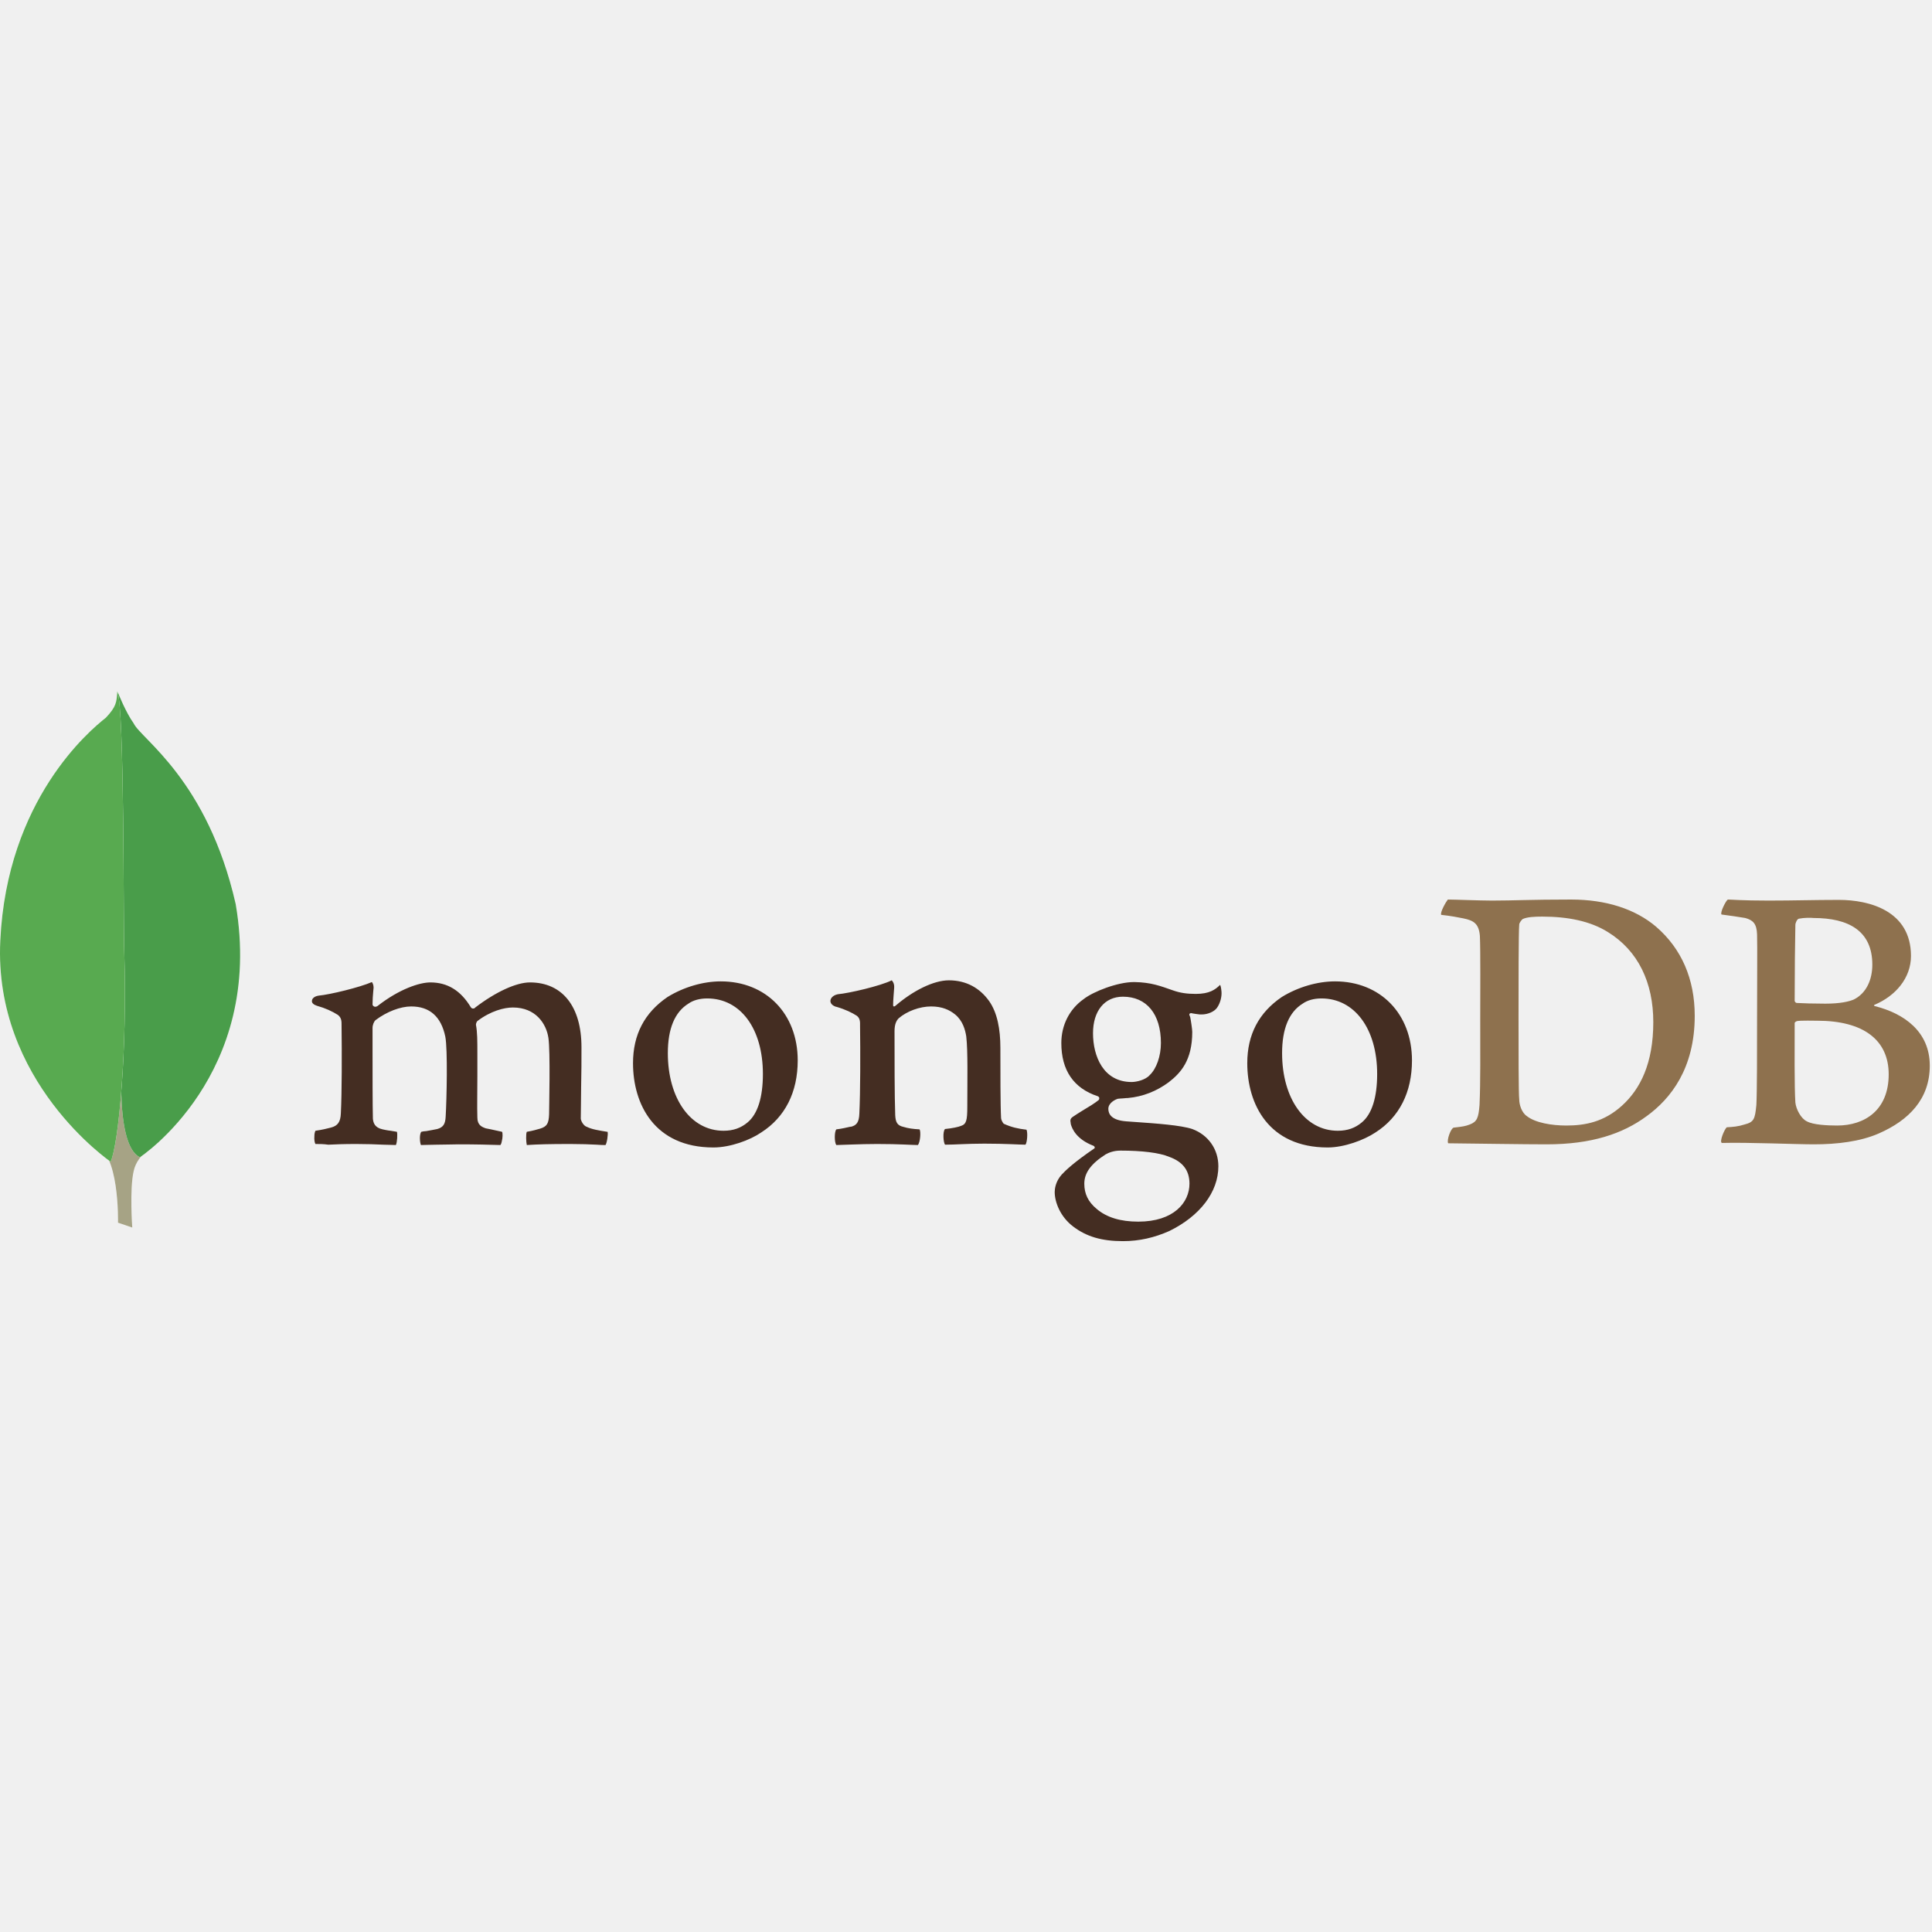
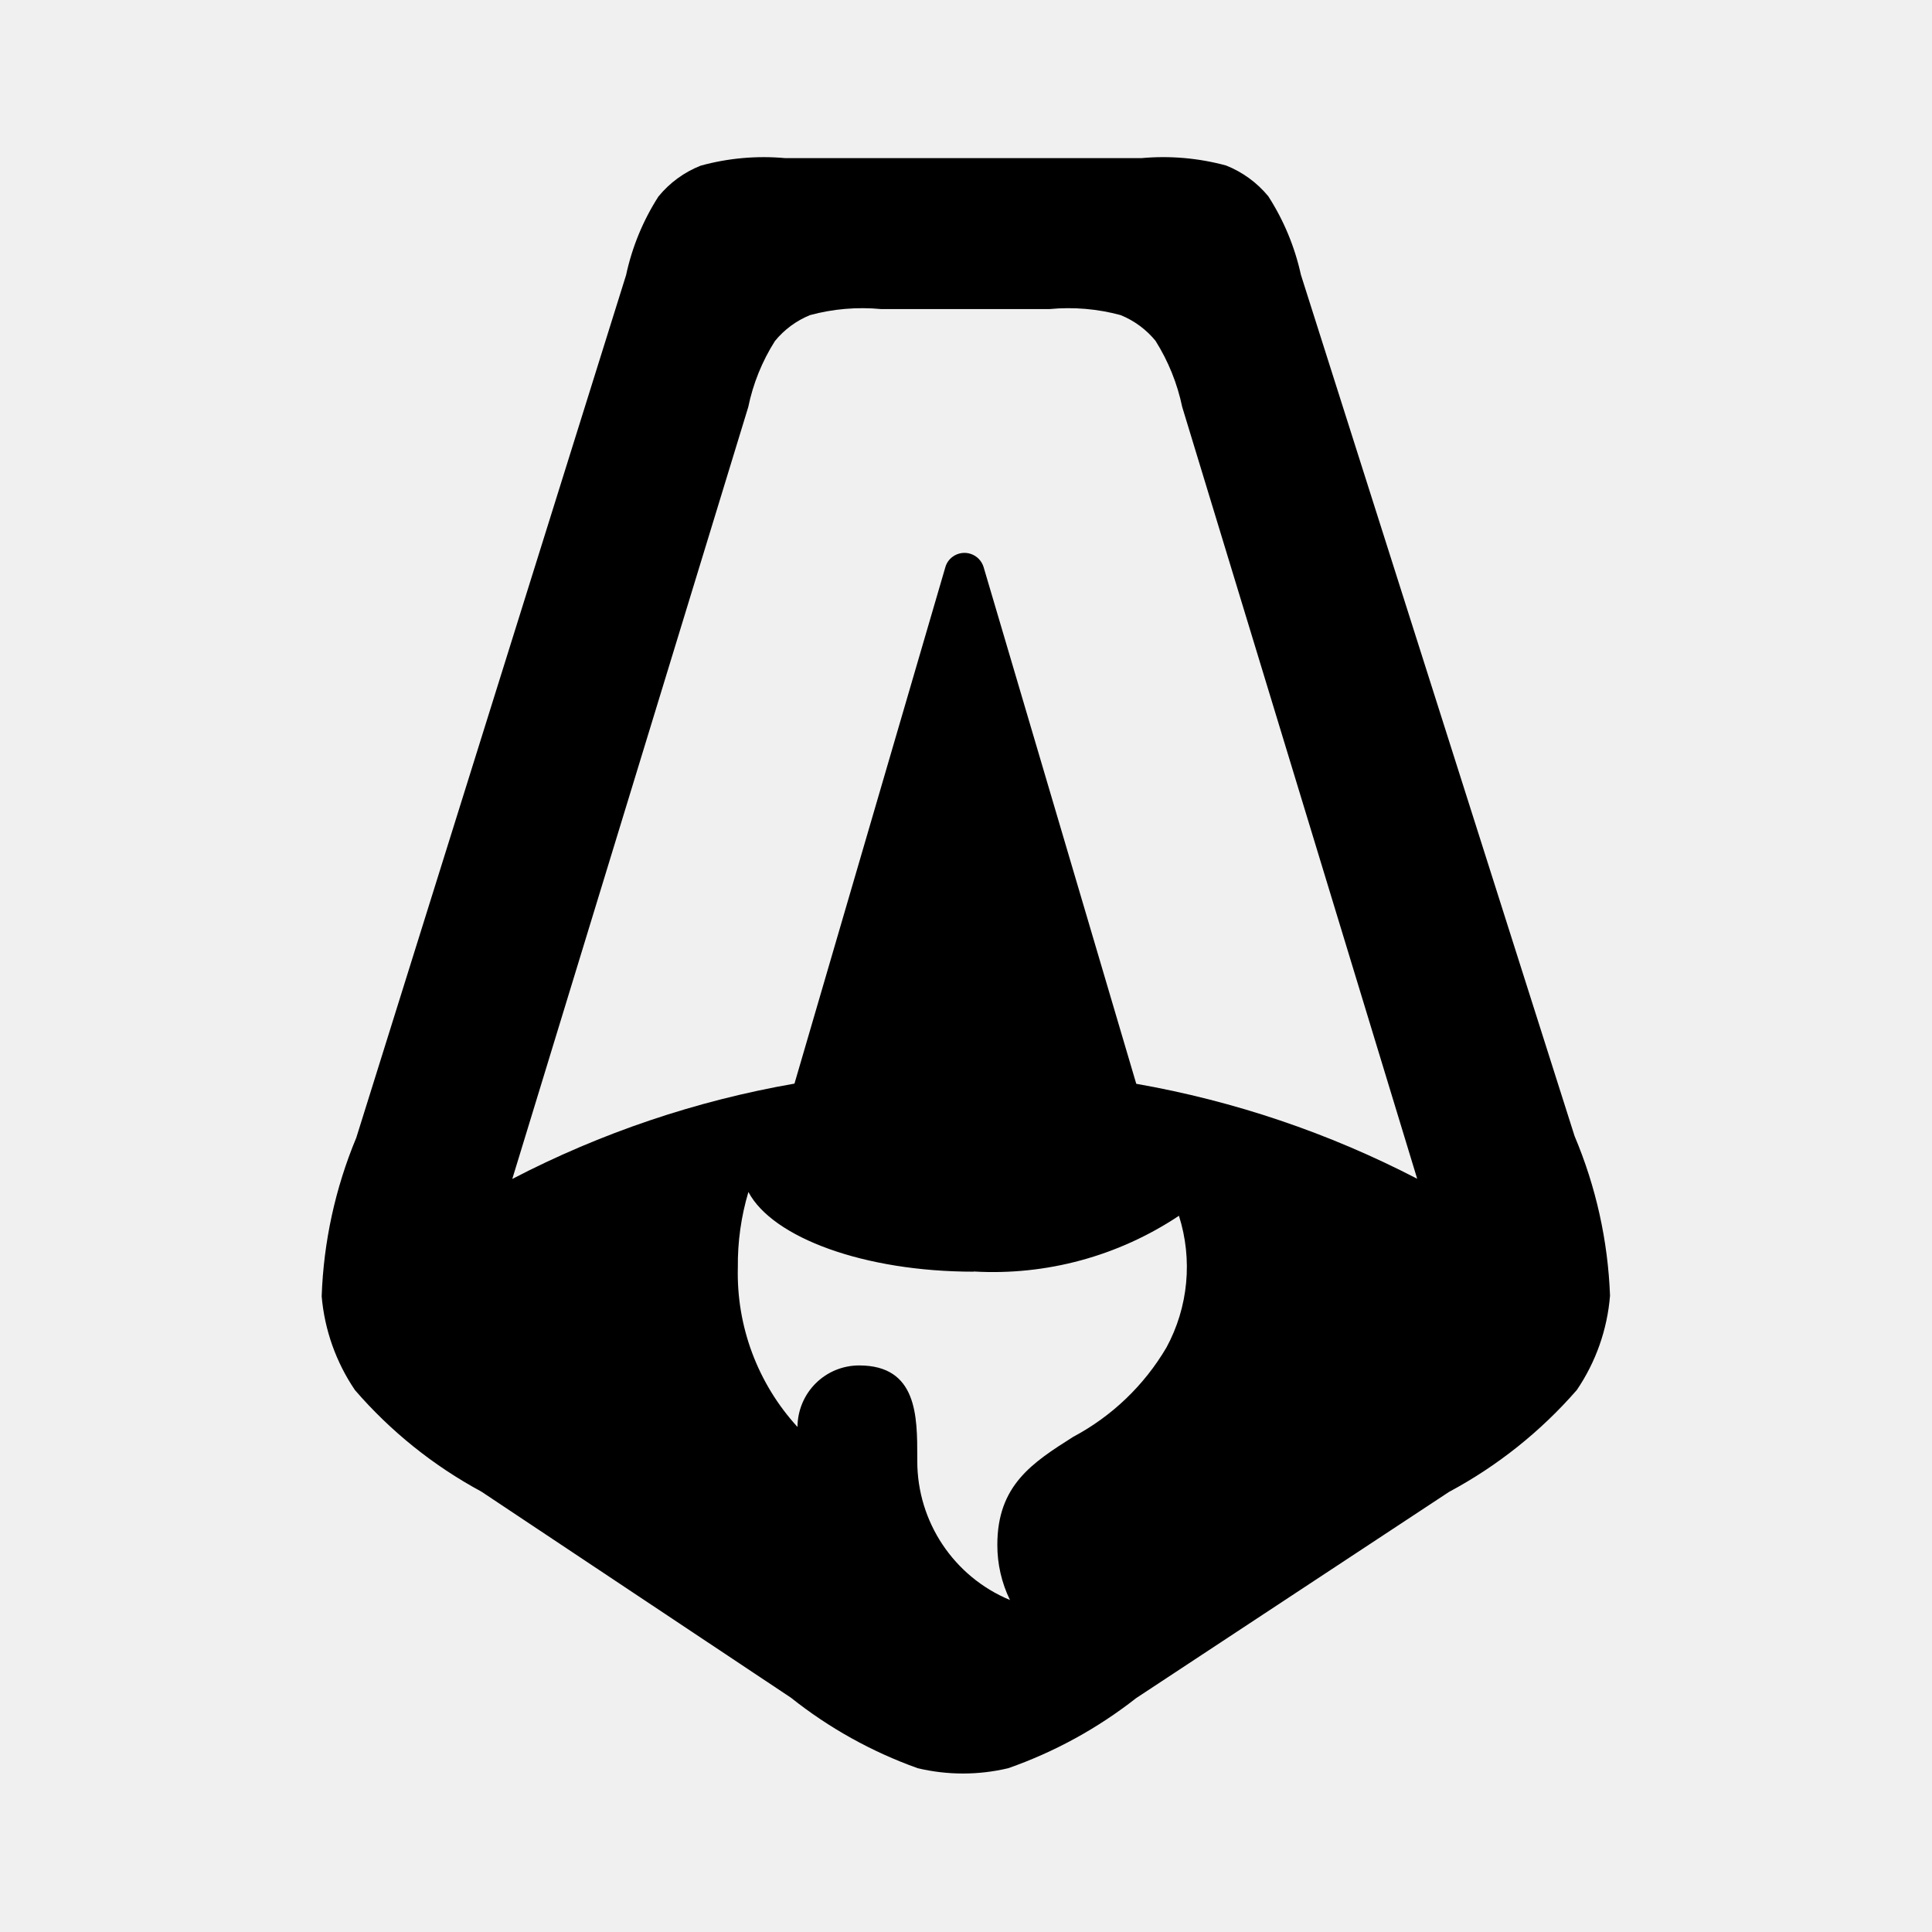
- <svg xmlns="http://www.w3.org/2000/svg" width="800px" height="800px" viewBox="0 -183 512 512" version="1.1">
-   <defs>
- 
- </defs>
-   <g stroke="none" stroke-width="1" fill="#000000" fill-rule="evenodd">
-     <g>
-       <path d="M476.713,60.463 C476.252,60.555 475.791,61.57 475.791,62.124 C475.699,65.815 475.607,75.597 475.607,82.241 C475.607,82.426 475.883,82.795 476.16,82.795 C477.544,82.887 480.866,82.979 483.727,82.979 C487.695,82.979 490.002,82.426 491.295,81.873 C494.616,80.211 496.185,76.612 496.185,72.644 C496.185,63.693 489.91,60.278 480.589,60.278 C479.943,60.186 478.098,60.186 476.713,60.463 L476.713,60.463 L476.713,60.463 Z M500.523,101.713 C500.523,92.577 493.786,87.501 481.605,87.501 C481.051,87.501 477.175,87.409 476.252,87.593 C475.975,87.686 475.607,87.871 475.607,88.148 C475.607,94.699 475.514,105.128 475.791,109.187 C475.975,110.941 477.268,113.433 478.837,114.171 C480.497,115.094 484.281,115.278 486.865,115.278 C494.155,115.278 500.523,111.218 500.523,101.713 L500.523,101.713 L500.523,101.713 Z M457.889,55.388 C458.811,55.388 461.58,55.664 468.685,55.664 C475.422,55.664 480.774,55.48 487.326,55.48 C495.354,55.48 506.428,58.34 506.428,70.337 C506.428,76.243 502.275,80.95 496.831,83.257 C496.555,83.349 496.555,83.533 496.831,83.625 C504.582,85.564 511.412,90.362 511.412,99.406 C511.412,108.265 505.875,113.894 497.846,117.401 C492.955,119.523 486.865,120.261 480.682,120.261 C475.975,120.261 463.333,119.708 456.32,119.893 C455.582,119.615 456.966,116.293 457.611,115.74 C459.273,115.647 460.564,115.555 462.318,115.001 C464.81,114.356 465.086,113.617 465.455,109.834 C465.64,106.604 465.64,95.16 465.64,87.04 C465.64,75.874 465.733,68.307 465.64,64.616 C465.548,61.755 464.533,60.832 462.503,60.278 C460.934,60.002 458.35,59.632 456.227,59.356 C455.765,58.894 457.334,55.756 457.889,55.388 L457.889,55.388 L457.889,55.388 Z M404.641,112.787 C406.857,114.539 411.194,115.278 415.07,115.278 C420.053,115.278 425.036,114.356 429.835,110.018 C434.726,105.589 438.14,98.76 438.14,87.871 C438.14,77.442 434.172,68.952 426.051,63.97 C421.437,61.108 415.531,59.909 408.702,59.909 C406.672,59.909 404.734,60.002 403.535,60.555 C403.257,60.74 402.612,61.57 402.612,62.031 C402.427,63.877 402.427,78.088 402.427,86.394 C402.427,94.976 402.427,106.973 402.612,108.357 C402.612,109.742 403.257,111.864 404.641,112.787 L404.641,112.787 L404.641,112.787 Z M383.693,55.388 C385.447,55.388 392.183,55.664 395.413,55.664 C401.228,55.664 405.38,55.388 416.361,55.388 C425.589,55.388 433.341,57.879 438.878,62.585 C445.614,68.399 449.122,76.428 449.122,86.209 C449.122,100.144 442.754,108.173 436.386,112.787 C430.02,117.493 421.714,120.261 409.902,120.261 C403.627,120.261 392.83,120.077 383.878,119.984 L383.786,119.984 C383.325,119.154 384.524,115.924 385.262,115.832 C387.662,115.555 388.308,115.462 389.508,115.001 C391.445,114.263 391.815,113.248 392.092,109.834 C392.368,103.466 392.276,95.807 392.276,87.132 C392.276,80.95 392.368,68.86 392.183,64.984 C391.907,61.755 390.523,60.925 387.754,60.37 C386.37,60.094 384.524,59.724 381.941,59.448 C381.571,58.801 383.232,55.941 383.693,55.388 L383.693,55.388 L383.693,55.388 Z" fill="#8E714E">
- 
- </path>
-       <path d="M272.033,116.385 C269.726,116.108 268.065,115.74 266.035,114.817 C265.758,114.632 265.296,113.71 265.296,113.34 C265.112,110.11 265.112,100.882 265.112,94.699 C265.112,89.716 264.282,85.379 262.159,82.334 C259.667,78.826 256.068,76.797 251.454,76.797 C247.394,76.797 241.949,79.565 237.427,83.441 C237.335,83.533 236.597,84.18 236.689,83.164 C236.689,82.149 236.874,80.119 236.966,78.735 C237.059,77.442 236.32,76.797 236.32,76.797 C233.367,78.273 225.062,80.211 222.016,80.488 C219.802,80.95 219.248,83.072 221.555,83.81 L221.648,83.81 C224.139,84.548 225.8,85.379 227.091,86.209 C228.014,86.948 227.922,87.963 227.922,88.794 C228.014,95.715 228.014,106.327 227.738,112.141 C227.646,114.448 227,115.278 225.339,115.647 L225.523,115.555 C224.231,115.832 223.216,116.108 221.647,116.293 C221.093,116.847 221.093,119.8 221.647,120.446 C222.662,120.446 228.014,120.169 232.445,120.169 C238.535,120.169 241.673,120.446 243.241,120.446 C243.887,119.708 244.072,116.939 243.703,116.293 C241.949,116.201 240.657,116.017 239.458,115.647 C237.797,115.278 237.335,114.448 237.242,112.51 C237.059,107.618 237.059,97.283 237.059,90.27 C237.059,88.332 237.612,87.409 238.165,86.855 C240.288,85.01 243.703,83.718 246.748,83.718 C249.701,83.718 251.639,84.641 253.115,85.841 C255.145,87.501 255.791,89.9 256.068,91.654 C256.529,95.622 256.345,103.466 256.345,110.295 C256.345,113.986 256.068,114.909 254.684,115.37 C254.038,115.647 252.377,116.017 250.439,116.201 C249.793,116.847 249.978,119.708 250.439,120.354 C253.115,120.354 256.253,120.077 260.867,120.077 C266.588,120.077 270.28,120.354 271.756,120.354 C272.217,119.8 272.402,117.124 272.033,116.385 L272.033,116.385 L272.033,116.385 Z M297.595,81.134 C292.704,81.134 289.659,84.918 289.659,90.823 C289.659,96.822 292.335,103.743 299.902,103.743 C301.194,103.743 303.594,103.189 304.7,101.897 C306.454,100.236 307.654,96.914 307.654,93.408 C307.654,85.748 303.87,81.134 297.595,81.134 L297.595,81.134 L297.595,81.134 Z M296.949,121.922 C295.104,121.922 293.811,122.476 292.981,122.938 C289.105,125.429 287.352,127.828 287.352,130.69 C287.352,133.365 288.367,135.487 290.582,137.333 C293.258,139.64 296.949,140.748 301.655,140.748 C311.068,140.748 315.221,135.672 315.221,130.69 C315.221,127.182 313.467,124.875 309.869,123.584 C307.285,122.476 302.578,121.922 296.949,121.922 L296.949,121.922 L296.949,121.922 Z M297.595,145.916 C291.966,145.916 287.905,144.716 284.399,142.04 C280.984,139.456 279.508,135.58 279.508,132.904 C279.508,132.166 279.693,130.135 281.354,128.29 C282.368,127.182 284.583,125.06 289.844,121.461 C290.028,121.369 290.12,121.277 290.12,121.092 C290.12,120.907 289.935,120.722 289.751,120.631 C285.414,118.97 284.122,116.293 283.752,114.817 L283.752,114.632 C283.661,114.078 283.476,113.525 284.307,112.971 C284.953,112.51 285.876,111.956 286.89,111.31 C288.459,110.387 290.12,109.372 291.135,108.541 C291.32,108.357 291.32,108.173 291.32,107.988 C291.32,107.803 291.135,107.618 290.951,107.527 C284.492,105.404 281.262,100.605 281.262,93.408 C281.262,88.701 283.384,84.456 287.167,81.78 C289.751,79.749 296.211,77.258 300.456,77.258 L300.733,77.258 C305.07,77.35 307.469,78.273 310.883,79.473 C312.729,80.119 314.483,80.395 316.882,80.395 C320.481,80.395 322.05,79.288 323.341,77.997 C323.434,78.181 323.619,78.643 323.711,79.842 C323.803,81.042 323.434,82.795 322.511,84.087 C321.773,85.102 320.112,85.841 318.451,85.841 L317.989,85.841 C316.328,85.656 315.59,85.471 315.59,85.471 L315.221,85.656 C315.129,85.841 315.221,86.025 315.313,86.302 L315.406,86.487 C315.59,87.317 315.959,89.808 315.959,90.455 C315.959,98.022 312.914,101.343 309.684,103.835 C306.546,106.142 302.948,107.618 298.887,107.988 C298.795,107.988 298.426,107.988 297.595,108.08 C297.134,108.08 296.488,108.173 296.395,108.173 L296.303,108.173 C295.565,108.357 293.72,109.28 293.72,110.848 C293.72,112.232 294.55,113.894 298.518,114.171 C299.348,114.263 300.179,114.263 301.102,114.356 C306.362,114.724 312.914,115.186 315.959,116.201 C320.204,117.769 322.88,121.553 322.88,126.075 C322.88,132.904 317.989,139.272 309.869,143.239 C305.901,144.993 301.932,145.916 297.595,145.916 L297.595,145.916 L297.595,145.916 Z M350.196,81.595 C348.258,81.595 346.504,82.056 345.212,82.979 C341.614,85.194 339.768,89.624 339.768,96.083 C339.768,108.173 345.858,116.663 354.533,116.663 C357.117,116.663 359.147,115.924 360.9,114.448 C363.576,112.232 364.961,107.803 364.961,101.62 C364.961,89.624 358.962,81.595 350.196,81.595 L350.196,81.595 L350.196,81.595 Z M351.857,121.092 C336.169,121.092 330.54,109.557 330.54,98.76 C330.54,91.193 333.585,85.379 339.675,81.226 C344.013,78.55 349.181,77.074 353.795,77.074 C365.791,77.074 374.189,85.656 374.189,98.022 C374.189,106.419 370.867,113.063 364.499,117.124 C361.454,119.154 356.194,121.092 351.856,121.092 L351.857,121.092 L351.857,121.092 Z M187.411,81.595 C185.473,81.595 183.72,82.056 182.427,82.979 C178.829,85.194 176.983,89.624 176.983,96.083 C176.983,108.173 183.073,116.663 191.748,116.663 C194.332,116.663 196.362,115.924 198.116,114.448 C200.791,112.232 202.176,107.803 202.176,101.62 C202.176,89.624 196.27,81.595 187.411,81.595 L187.411,81.595 L187.411,81.595 Z M189.072,121.092 C173.384,121.092 167.755,109.557 167.755,98.76 C167.755,91.193 170.8,85.379 176.89,81.226 C181.228,78.55 186.396,77.074 191.01,77.074 C203.007,77.074 211.404,85.656 211.404,98.022 C211.404,106.419 208.082,113.063 201.714,117.124 C198.761,119.154 193.501,121.092 189.072,121.092 L189.072,121.092 L189.072,121.092 Z M83.594,120.169 C83.409,119.893 83.225,119.062 83.317,118.047 C83.317,117.308 83.502,116.847 83.594,116.663 C85.532,116.385 86.547,116.108 87.654,115.832 C89.5,115.37 90.238,114.356 90.33,112.049 C90.608,106.512 90.608,95.991 90.515,88.701 L90.515,88.516 C90.515,87.686 90.515,86.67 89.5,85.932 C88.023,85.01 86.27,84.18 83.963,83.533 C83.132,83.257 82.579,82.795 82.671,82.241 C82.671,81.688 83.225,81.042 84.425,80.857 C87.47,80.58 95.406,78.643 98.543,77.258 C98.728,77.442 99.005,77.997 99.005,78.735 L98.913,79.749 C98.82,80.765 98.728,81.965 98.728,83.164 C98.728,83.533 99.097,83.81 99.466,83.81 C99.651,83.81 99.836,83.718 100.02,83.625 C105.926,79.011 111.278,77.35 114.046,77.35 C118.569,77.35 122.075,79.473 124.752,83.902 C124.936,84.18 125.121,84.271 125.398,84.271 C125.582,84.271 125.859,84.18 125.951,83.995 C131.396,79.842 136.84,77.35 140.439,77.35 C149.021,77.35 154.097,83.718 154.097,94.515 C154.097,97.56 154.097,101.528 154.005,105.128 C154.005,108.357 153.913,111.31 153.913,113.433 C153.913,113.894 154.558,115.37 155.574,115.647 C156.865,116.293 158.619,116.57 160.926,116.939 L161.018,116.939 C161.203,117.585 160.834,119.984 160.465,120.446 C159.911,120.446 159.08,120.446 158.158,120.354 C156.404,120.261 153.913,120.169 151.144,120.169 C145.423,120.169 142.47,120.261 139.608,120.446 C139.425,119.708 139.332,117.493 139.608,116.939 C141.27,116.663 142.1,116.385 143.116,116.108 C144.962,115.555 145.423,114.724 145.515,112.325 C145.515,110.572 145.884,95.622 145.33,92.023 C144.777,88.332 142.008,83.995 135.917,83.995 C133.61,83.995 130.012,84.918 126.505,87.593 C126.321,87.778 126.136,88.239 126.136,88.516 L126.136,88.609 C126.505,90.546 126.505,92.762 126.505,96.176 L126.505,102.174 C126.505,106.327 126.412,110.203 126.505,113.155 C126.505,115.186 127.705,115.647 128.72,116.017 C129.274,116.108 129.642,116.201 130.104,116.293 C130.935,116.478 131.765,116.663 133.057,116.939 C133.242,117.308 133.242,118.508 132.965,119.523 C132.872,120.077 132.687,120.354 132.596,120.446 C129.458,120.354 126.228,120.261 121.522,120.261 C120.138,120.261 117.738,120.354 115.708,120.354 C114.046,120.354 112.478,120.446 111.556,120.446 C111.463,120.261 111.278,119.615 111.278,118.6 C111.278,117.769 111.463,117.124 111.648,116.939 C112.109,116.847 112.478,116.755 112.94,116.755 C114.046,116.57 114.969,116.385 115.892,116.201 C117.461,115.74 118.015,114.909 118.107,112.879 C118.384,108.265 118.661,95.069 118.015,91.746 C116.908,86.394 113.863,83.718 108.971,83.718 C106.111,83.718 102.511,85.102 99.559,87.317 C99.097,87.686 98.728,88.609 98.728,89.439 L98.728,94.884 C98.728,101.528 98.728,109.834 98.82,113.433 C98.913,114.539 99.281,115.832 101.404,116.293 C101.866,116.385 102.604,116.57 103.527,116.663 L105.188,116.939 C105.373,117.493 105.28,119.708 104.911,120.446 C103.988,120.446 102.881,120.354 101.588,120.354 C99.651,120.261 97.159,120.169 94.391,120.169 C91.161,120.169 88.854,120.261 87.008,120.354 C85.716,120.169 84.701,120.169 83.594,120.169 L83.594,120.169 L83.594,120.169 Z" fill="#442D22">
- 
- </path>
-       <g>
-         <path d="M35.053,142.317 L31.27,141.024 C31.27,141.024 31.732,121.738 24.811,120.354 C20.197,115.001 25.549,-106.659 42.159,119.615 C42.159,119.615 36.438,122.476 35.423,127.367 C34.315,132.166 35.053,142.317 35.053,142.317 L35.053,142.317 L35.053,142.317 Z" fill="#FFFFFF">
- 
- </path>
-         <path d="M35.053,142.317 L31.27,141.024 C31.27,141.024 31.732,121.738 24.811,120.354 C20.197,115.001 25.549,-106.659 42.159,119.615 C42.159,119.615 36.438,122.476 35.423,127.367 C34.315,132.166 35.053,142.317 35.053,142.317 L35.053,142.317 L35.053,142.317 Z" fill="#A6A385">
- 
- </path>
-         <path d="M37.084,123.676 C37.084,123.676 70.213,101.897 62.461,56.587 C54.987,23.643 37.36,12.846 35.423,8.693 C33.301,5.74 31.27,0.572 31.27,0.572 L32.655,92.207 C32.655,92.3 29.794,120.261 37.084,123.676" fill="#FFFFFF">
- 
- </path>
-         <path d="M37.084,123.676 C37.084,123.676 70.213,101.897 62.461,56.587 C54.987,23.643 37.36,12.846 35.423,8.693 C33.301,5.74 31.27,0.572 31.27,0.572 L32.655,92.207 C32.655,92.3 29.794,120.261 37.084,123.676" fill="#499D4A">
- 
- </path>
-         <path d="M29.333,124.875 C29.333,124.875 -1.767,103.65 0.079,66.277 C1.832,28.903 23.795,10.539 28.04,7.216 C30.809,4.264 30.901,3.156 31.086,0.203 C33.024,4.356 32.655,62.309 32.931,69.137 C33.762,95.437 31.455,119.893 29.333,124.875 L29.333,124.875 L29.333,124.875 Z" fill="#FFFFFF">
- 
- </path>
-         <path d="M29.333,124.875 C29.333,124.875 -1.767,103.65 0.079,66.277 C1.832,28.903 23.795,10.539 28.04,7.216 C30.809,4.264 30.901,3.156 31.086,0.203 C33.024,4.356 32.655,62.309 32.931,69.137 C33.762,95.437 31.455,119.893 29.333,124.875 L29.333,124.875 L29.333,124.875 Z" fill="#58AA50">
- 
- </path>
-       </g>
-     </g>
+ <svg xmlns="http://www.w3.org/2000/svg" width="800px" height="800px" viewBox="0 0 32 32" fill="#000000">
+   <g id="SVGRepo_bgCarrier" stroke-width="0" />
+   <g id="SVGRepo_tracerCarrier" stroke-linecap="round" stroke-linejoin="round" />
+   <g id="SVGRepo_iconCarrier">
+     <path d="M5.9,18.847a7.507,7.507,0,0,0-.572,2.624,3.265,3.265,0,0,0,.551,1.553,7.427,7.427,0,0,0,2.093,1.681L13.1,28.119A7.332,7.332,0,0,0,15.2,29.287a3.239,3.239,0,0,0,1.5,0,7.381,7.381,0,0,0,2.117-1.16L24,24.711a7.512,7.512,0,0,0,2.117-1.688,3.241,3.241,0,0,0,.55-1.563,7.515,7.515,0,0,0-.587-2.643L21.547,4.551a3.973,3.973,0,0,0-.54-1.3,1.733,1.733,0,0,0-.7-.51,3.972,3.972,0,0,0-1.4-.122H13.005a3.932,3.932,0,0,0-1.4.125,1.713,1.713,0,0,0-.7.512,3.94,3.94,0,0,0-.535,1.3L5.9,18.848Zm13.24-13.2a3.329,3.329,0,0,1,.441,1.093l3.892,12.784a16.168,16.168,0,0,0-4.653-1.573L16.291,9.391a.331.331,0,0,0-.513-.169.323.323,0,0,0-.119.169l-2.5,8.557a16.14,16.14,0,0,0-4.674,1.579L12.393,6.743a3.281,3.281,0,0,1,.442-1.094,1.458,1.458,0,0,1,.582-.43,3.31,3.31,0,0,1,1.175-.1h2.793a3.314,3.314,0,0,1,1.176.1,1.454,1.454,0,0,1,.583.432ZM16.127,21.06a5.551,5.551,0,0,0,3.4-.923,2.8,2.8,0,0,1-.207,2.182A3.938,3.938,0,0,1,17.773,23.8c-.674.428-1.254.8-1.254,1.787a2.079,2.079,0,0,0,.209.914,2.49,2.49,0,0,1-1.535-2.3v-.061c0-.683,0-1.524-.962-1.524a1.028,1.028,0,0,0-.391.077,1.021,1.021,0,0,0-.552.551,1.03,1.03,0,0,0-.079.391,3.769,3.769,0,0,1-.988-2.644,4.206,4.206,0,0,1,.175-1.248c.4.757,1.92,1.32,3.731,1.32Z" style="fill:#000000;fill-rule:evenodd" />
  </g>
</svg>
